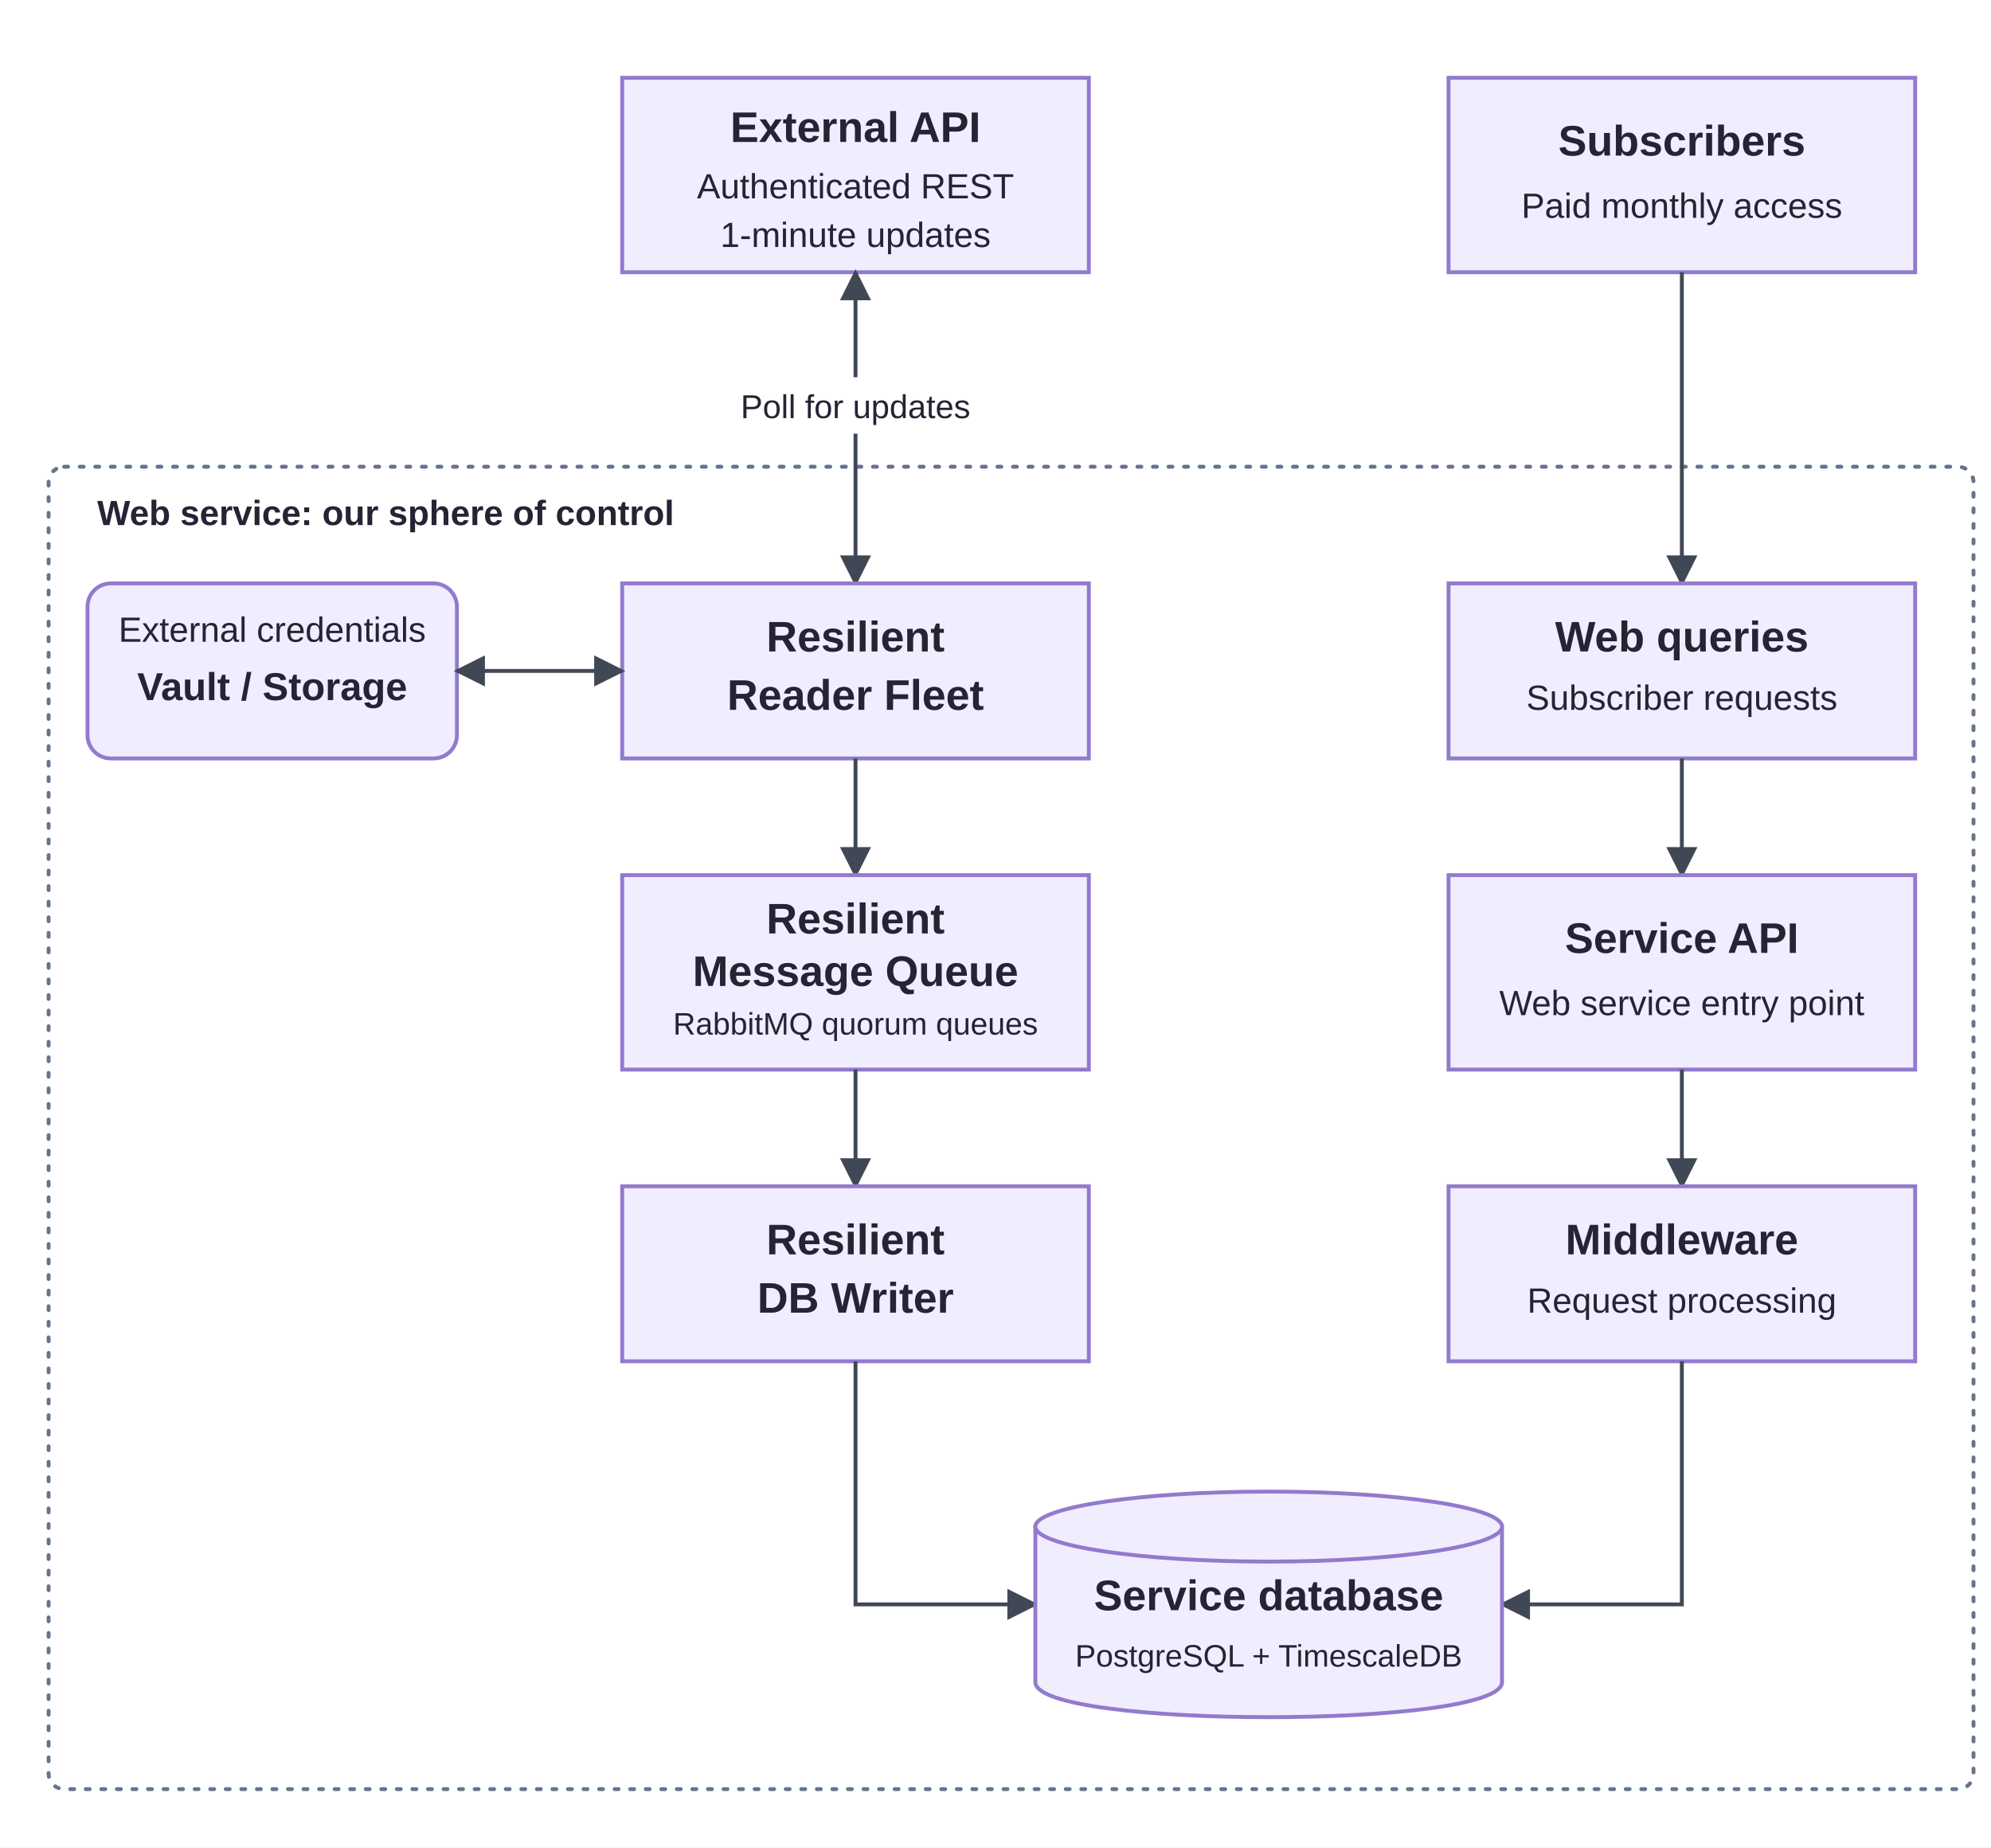
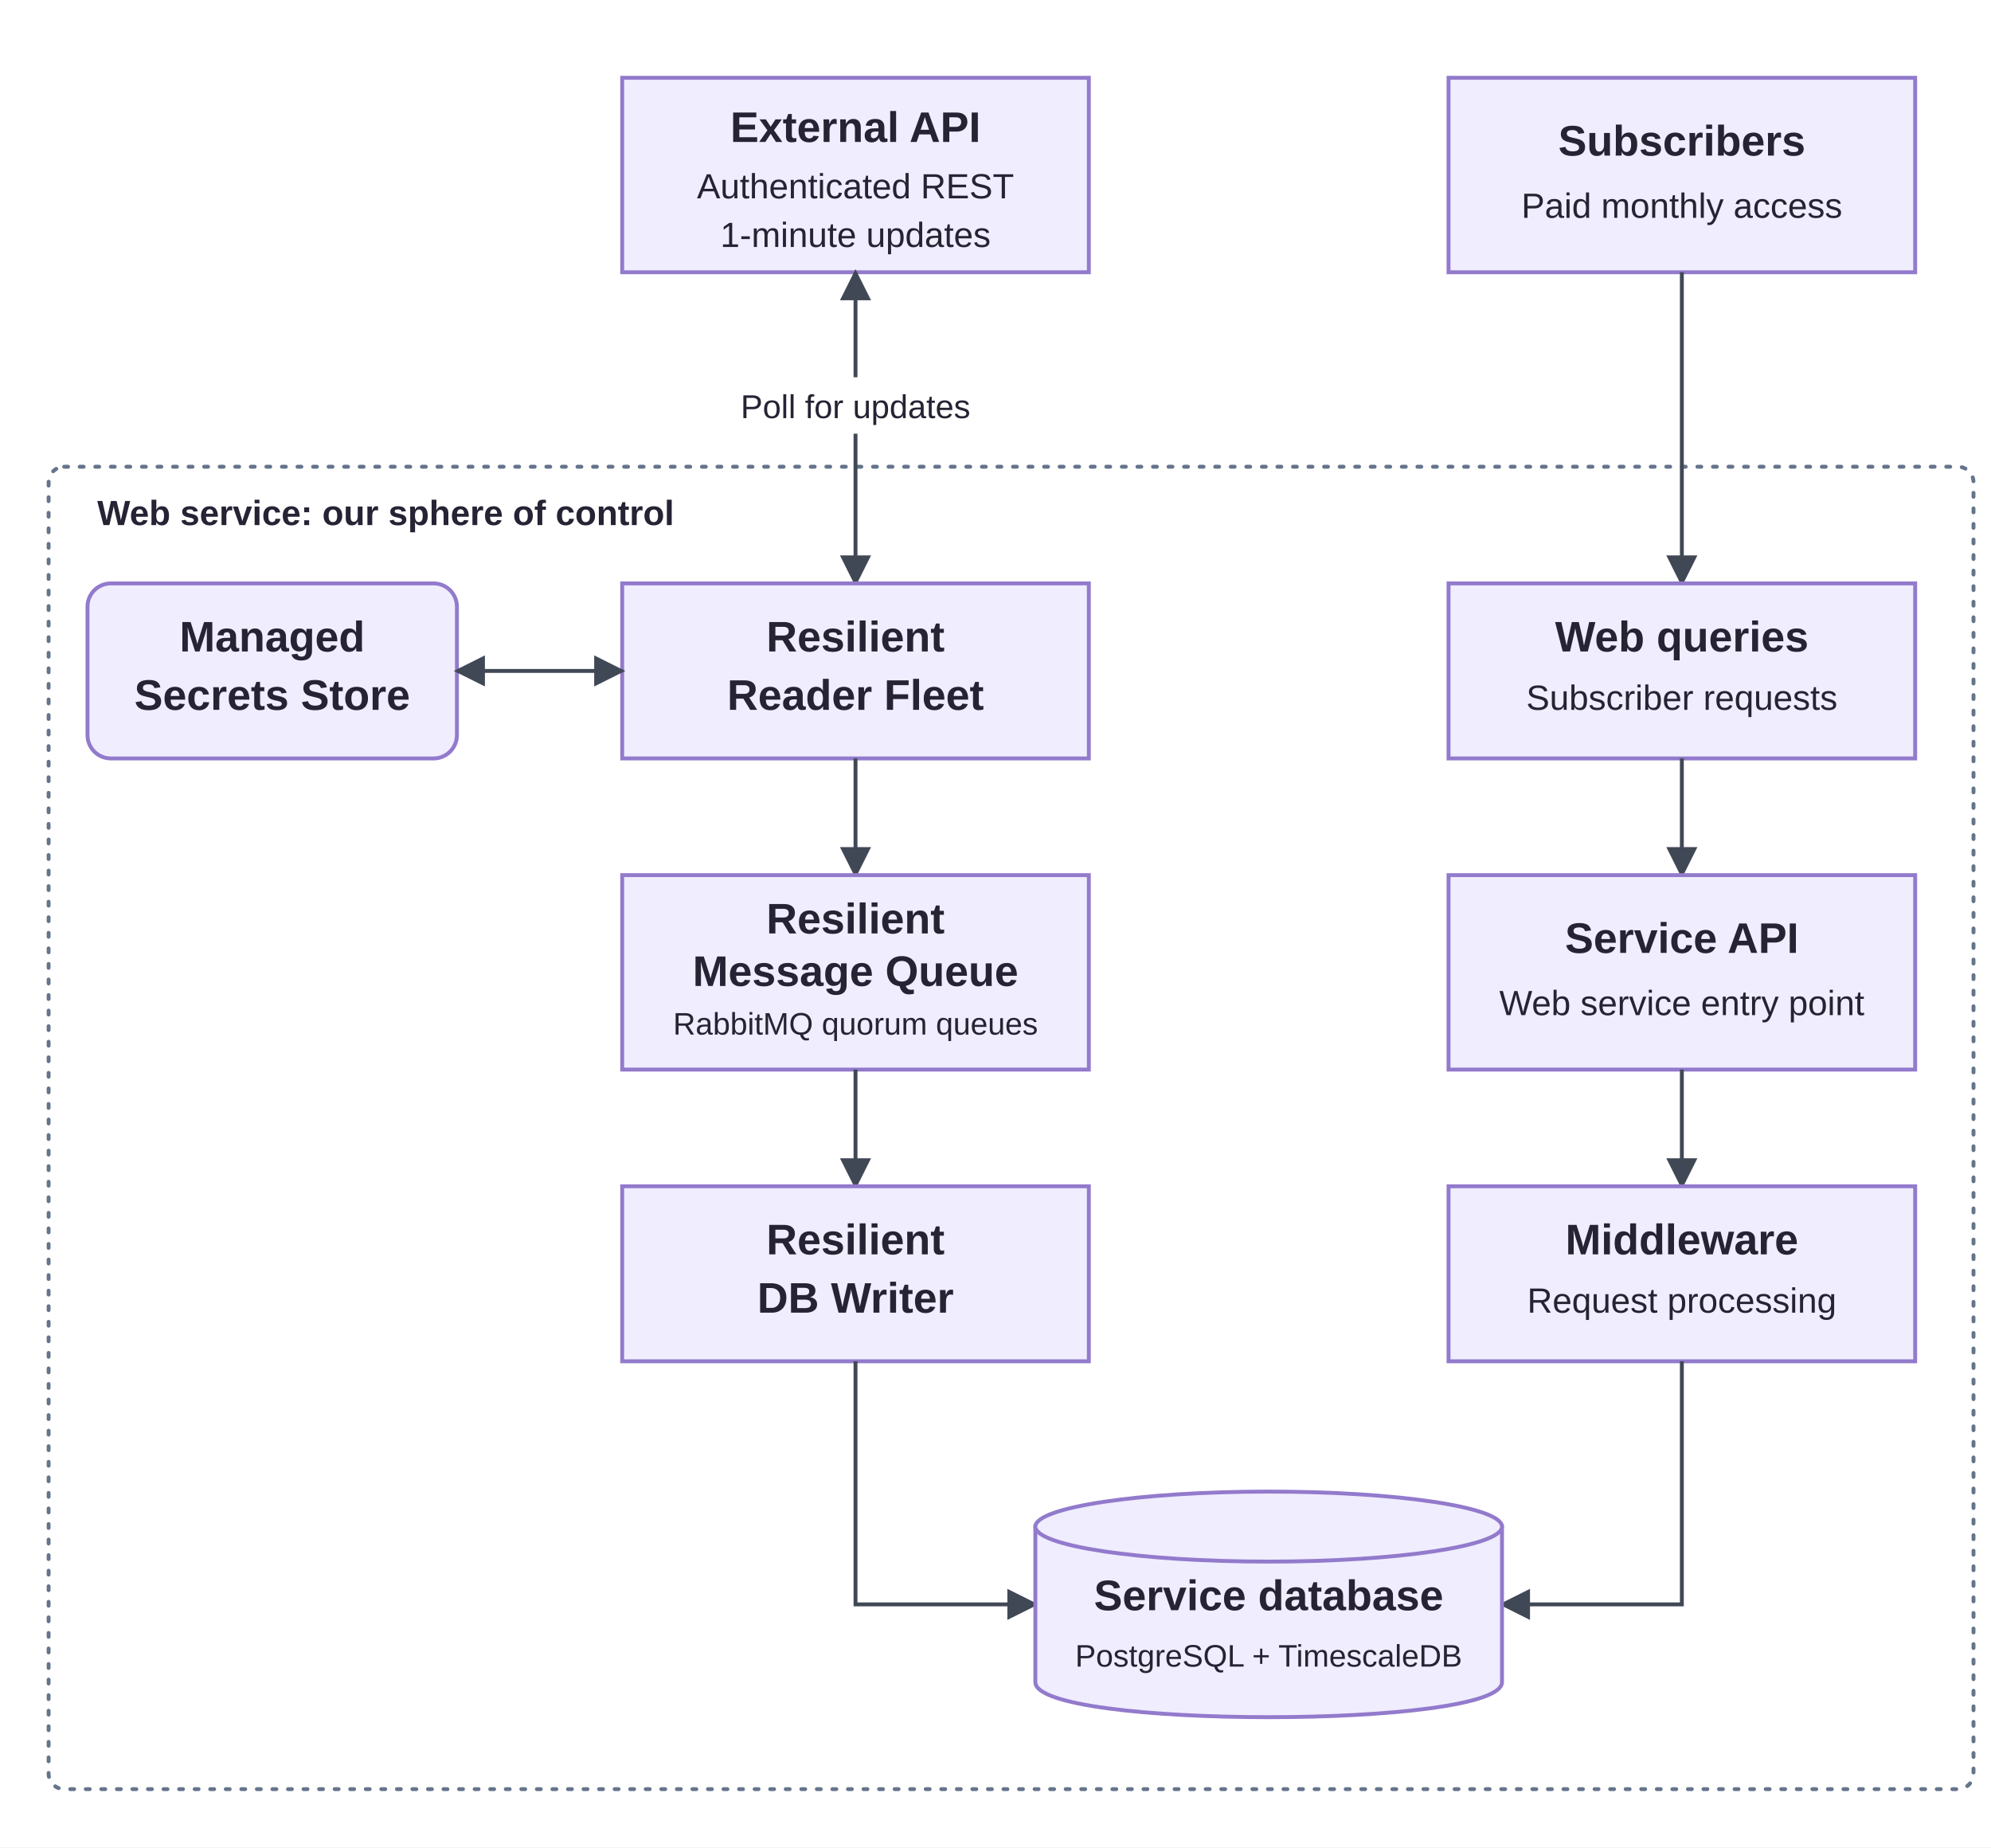
<svg xmlns="http://www.w3.org/2000/svg" width="1024" height="950" viewBox="0 0 1024 950" role="img" aria-labelledby="diagram-title diagram-description">
  <defs>
    <marker id="arrow" viewBox="0 0 10 10" refX="9" refY="5" markerWidth="8" markerHeight="8" orient="auto-start-reverse">
      <path d="M 0 0 L 10 5 L 0 10 Z" fill="#414855" />
    </marker>
  </defs>
  <style>
    text { font-family: Arial, Helvetica, sans-serif; fill: #252334; text-anchor: middle; }
    .node { fill: #f0edff; stroke: #927acc; stroke-width: 2; }
    .title { font-size: 22px; font-weight: 600; }
    .detail { font-size: 18px; }
    .small { font-size: 16px; }
    .flow { fill: none; stroke: #414855; stroke-width: 2; marker-end: url(#arrow); }
    .both { marker-start: url(#arrow); }
  </style>
  <rect width="1024" height="950" fill="#ffffff" />
  <g aria-label="External API">
    <rect class="node" x="320" y="40" width="240" height="100" />
    <text class="title" x="440" y="73">External API</text>
    <text class="detail" x="440" y="102">Authenticated REST</text>
    <text class="detail" x="440" y="127">1-minute updates</text>
  </g>
  <g aria-label="Subscribers">
    <rect class="node" x="745" y="40" width="240" height="100" />
    <text class="title" x="865" y="80">Subscribers</text>
    <text class="detail" x="865" y="112">Paid monthly access</text>
  </g>
  <rect x="25" y="240" width="990" height="680" rx="8" fill="none" stroke="#64748b" stroke-width="2" stroke-dasharray="2 6" stroke-linecap="round" />
  <text x="50" y="270" style="text-anchor: start; font-size: 18px; font-weight: 600;">Web service: our sphere of control</text>
  <path class="flow both" d="M 440 140 V 300" />
  <rect x="365" y="194" width="150" height="29" rx="3" fill="#ffffff" />
  <text x="440" y="215" style="font-size: 17px;">Poll for updates</text>
  <path class="flow" d="M 865 140 V 300" />
-   <g aria-label="External credentials vault and storage">
+   <g aria-label="Managed Secrets Store">
    <rect class="node" x="45" y="300" width="190" height="90" rx="12" />
-     <text class="detail" x="140" y="330">External credentials</text>
-     <text x="140" y="360" style="font-size: 20px; font-weight: 600;">Vault / Storage</text>
+     <text class="title" x="140" y="335">Managed</text>
+     <text class="title" x="140" y="365">Secrets Store</text>
  </g>
  <g aria-label="Resilient reader fleet">
    <rect class="node" x="320" y="300" width="240" height="90" />
    <text class="title" x="440" y="335">Resilient</text>
    <text class="title" x="440" y="365">Reader Fleet</text>
  </g>
  <path class="flow both" d="M 320 345 H 235" />
  <g aria-label="Web queries">
    <rect class="node" x="745" y="300" width="240" height="90" />
    <text class="title" x="865" y="335">Web queries</text>
    <text class="detail" x="865" y="365">Subscriber requests</text>
  </g>
  <path class="flow" d="M 440 390 V 450" />
  <path class="flow" d="M 865 390 V 450" />
  <g aria-label="Resilient message queue">
    <rect class="node" x="320" y="450" width="240" height="100" />
    <text class="title" x="440" y="480">Resilient</text>
    <text class="title" x="440" y="507">Message Queue</text>
    <text class="small" x="440" y="532">RabbitMQ quorum queues</text>
  </g>
  <g aria-label="Service API">
    <rect class="node" x="745" y="450" width="240" height="100" />
    <text class="title" x="865" y="490">Service API</text>
    <text class="detail" x="865" y="522">Web service entry point</text>
  </g>
  <path class="flow" d="M 440 550 V 610" />
  <path class="flow" d="M 865 550 V 610" />
  <g aria-label="Resilient database writer">
    <rect class="node" x="320" y="610" width="240" height="90" />
    <text class="title" x="440" y="645">Resilient</text>
    <text class="title" x="440" y="675">DB Writer</text>
  </g>
  <g aria-label="Middleware">
    <rect class="node" x="745" y="610" width="240" height="90" />
    <text class="title" x="865" y="645">Middleware</text>
    <text class="detail" x="865" y="675">Request processing</text>
  </g>
  <path class="flow" d="M 440 700 V 825 H 532.5" />
  <path class="flow" d="M 865 700 V 825 H 772.5" />
  <g aria-label="Service database, PostgreSQL and TimescaleDB">
    <path class="node" d="M 532.5 785 V 865 C 532.5 889 772.5 889 772.5 865 V 785 Z" />
    <ellipse class="node" cx="652.5" cy="785" rx="120" ry="18" />
    <text class="title" x="652.5" y="828">Service database</text>
    <text class="small" x="652.5" y="857">PostgreSQL + TimescaleDB</text>
  </g>
</svg>
